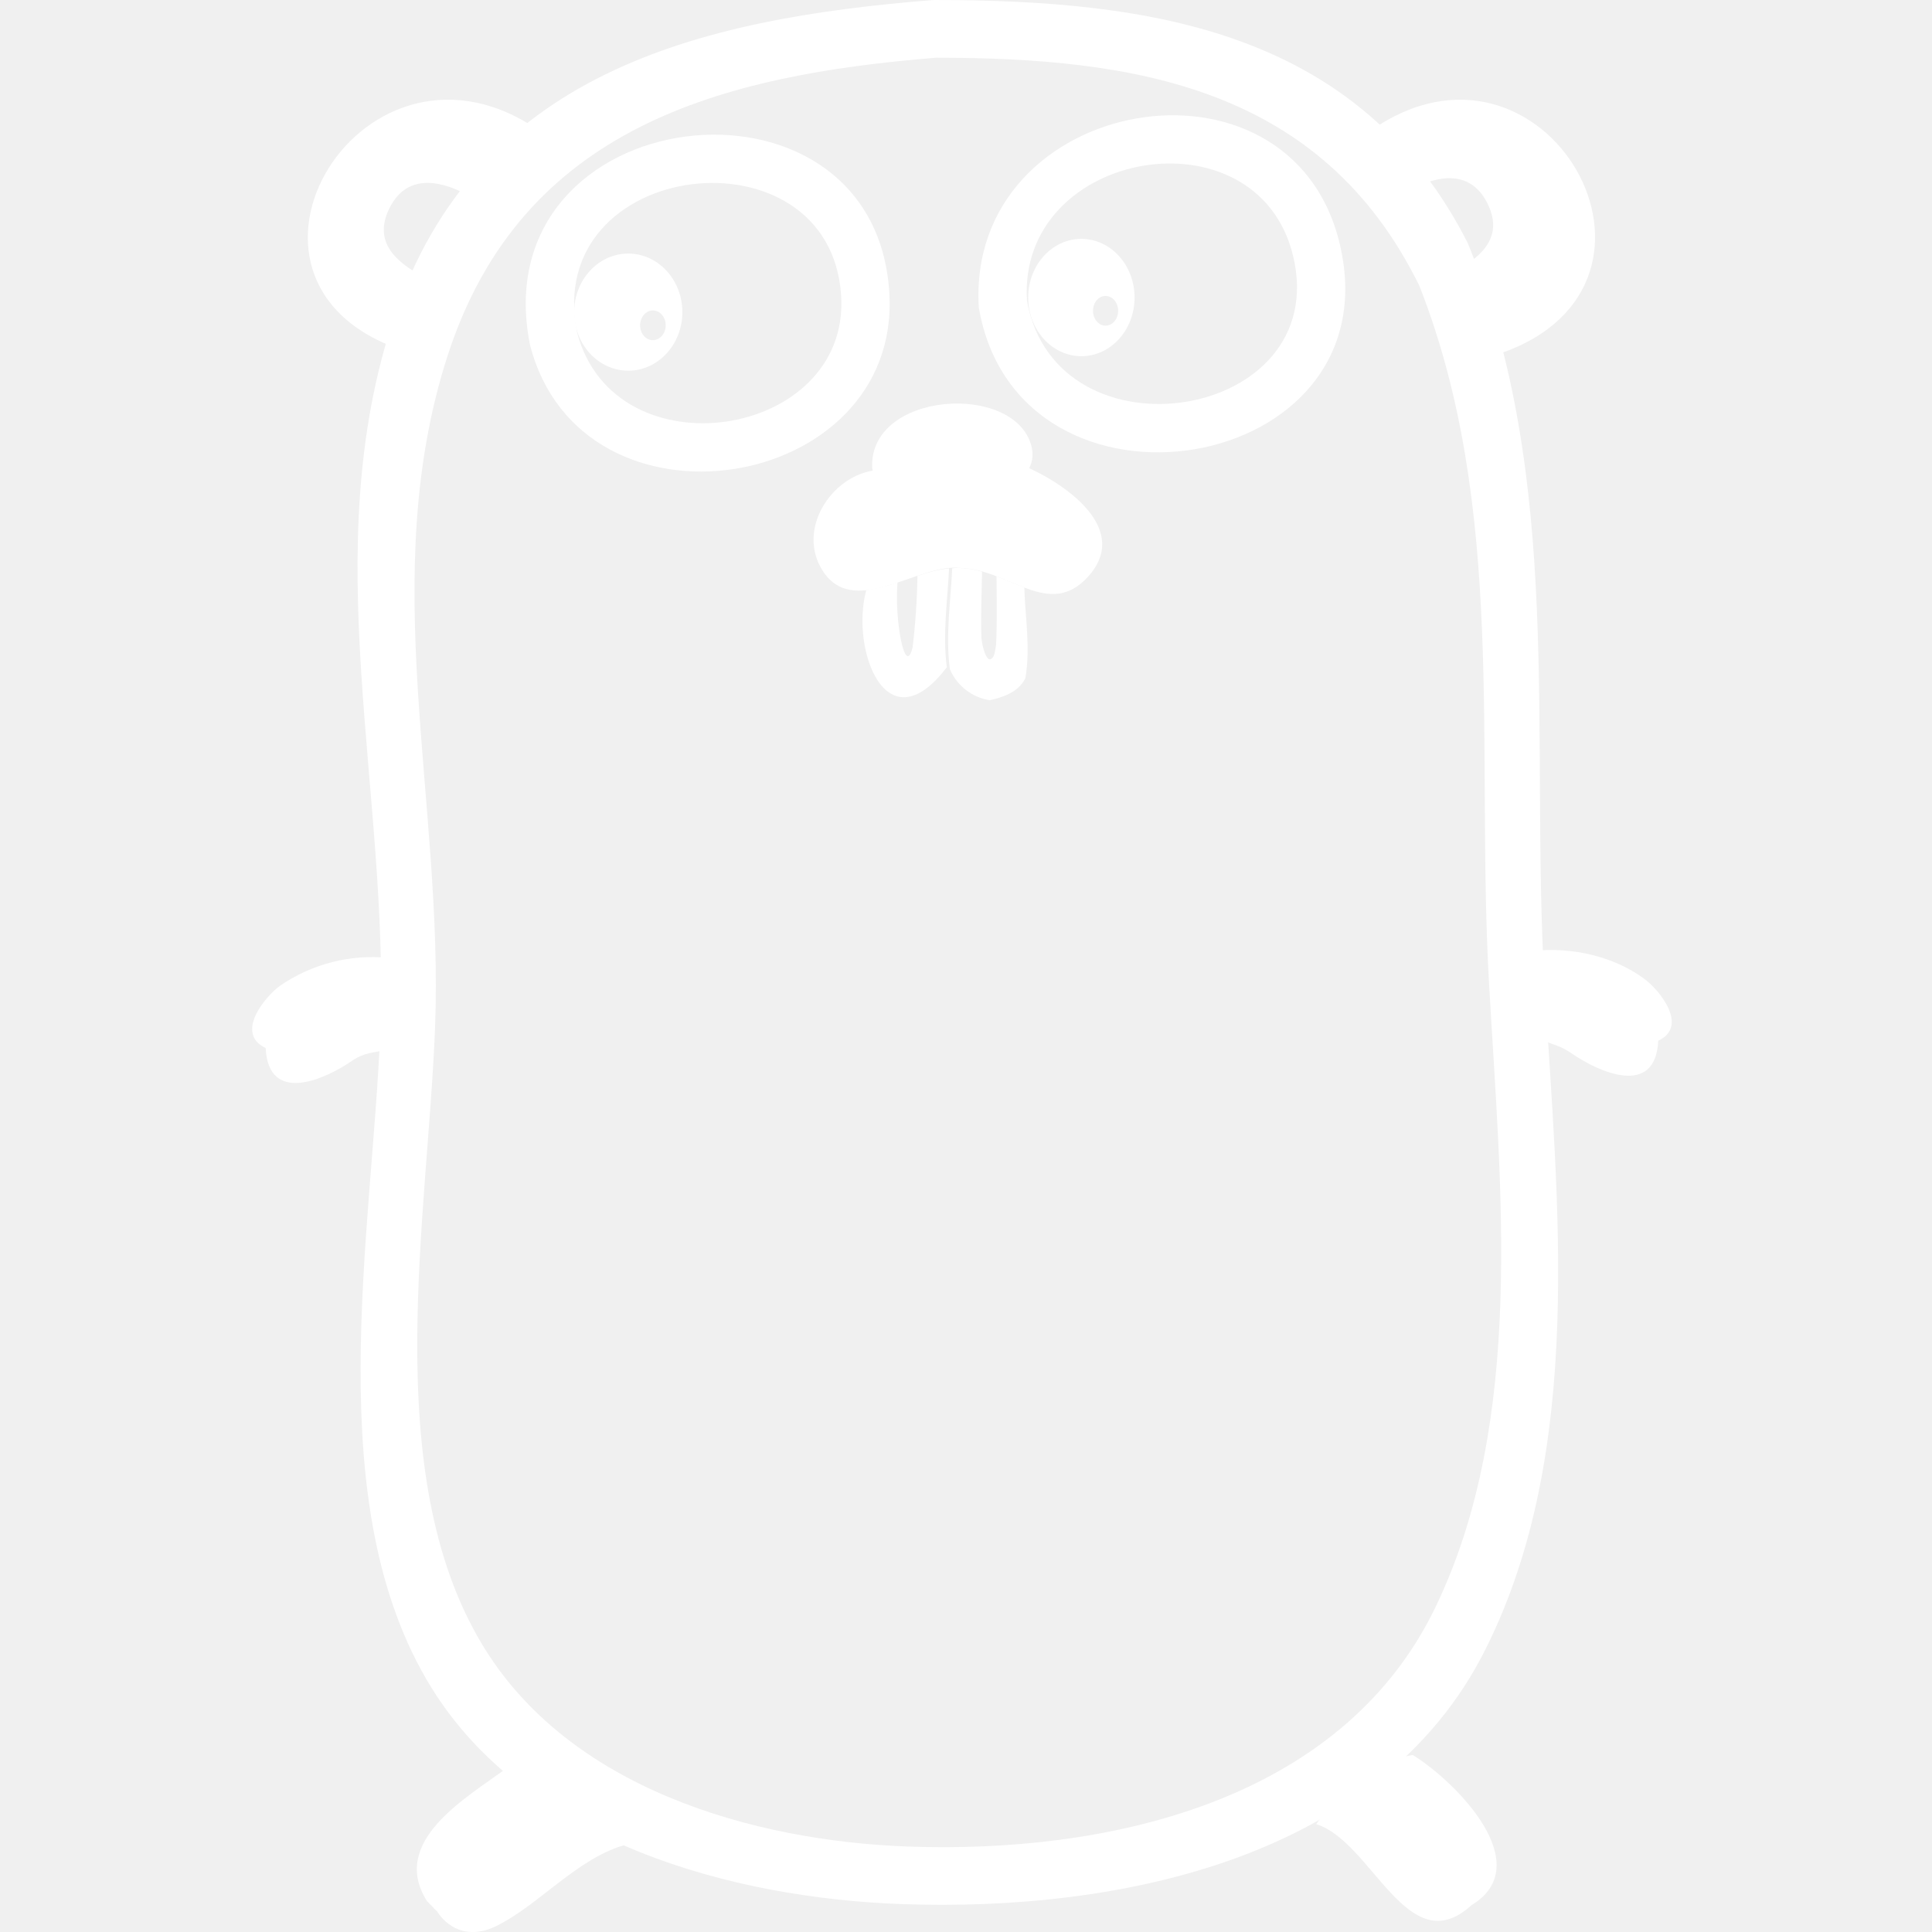
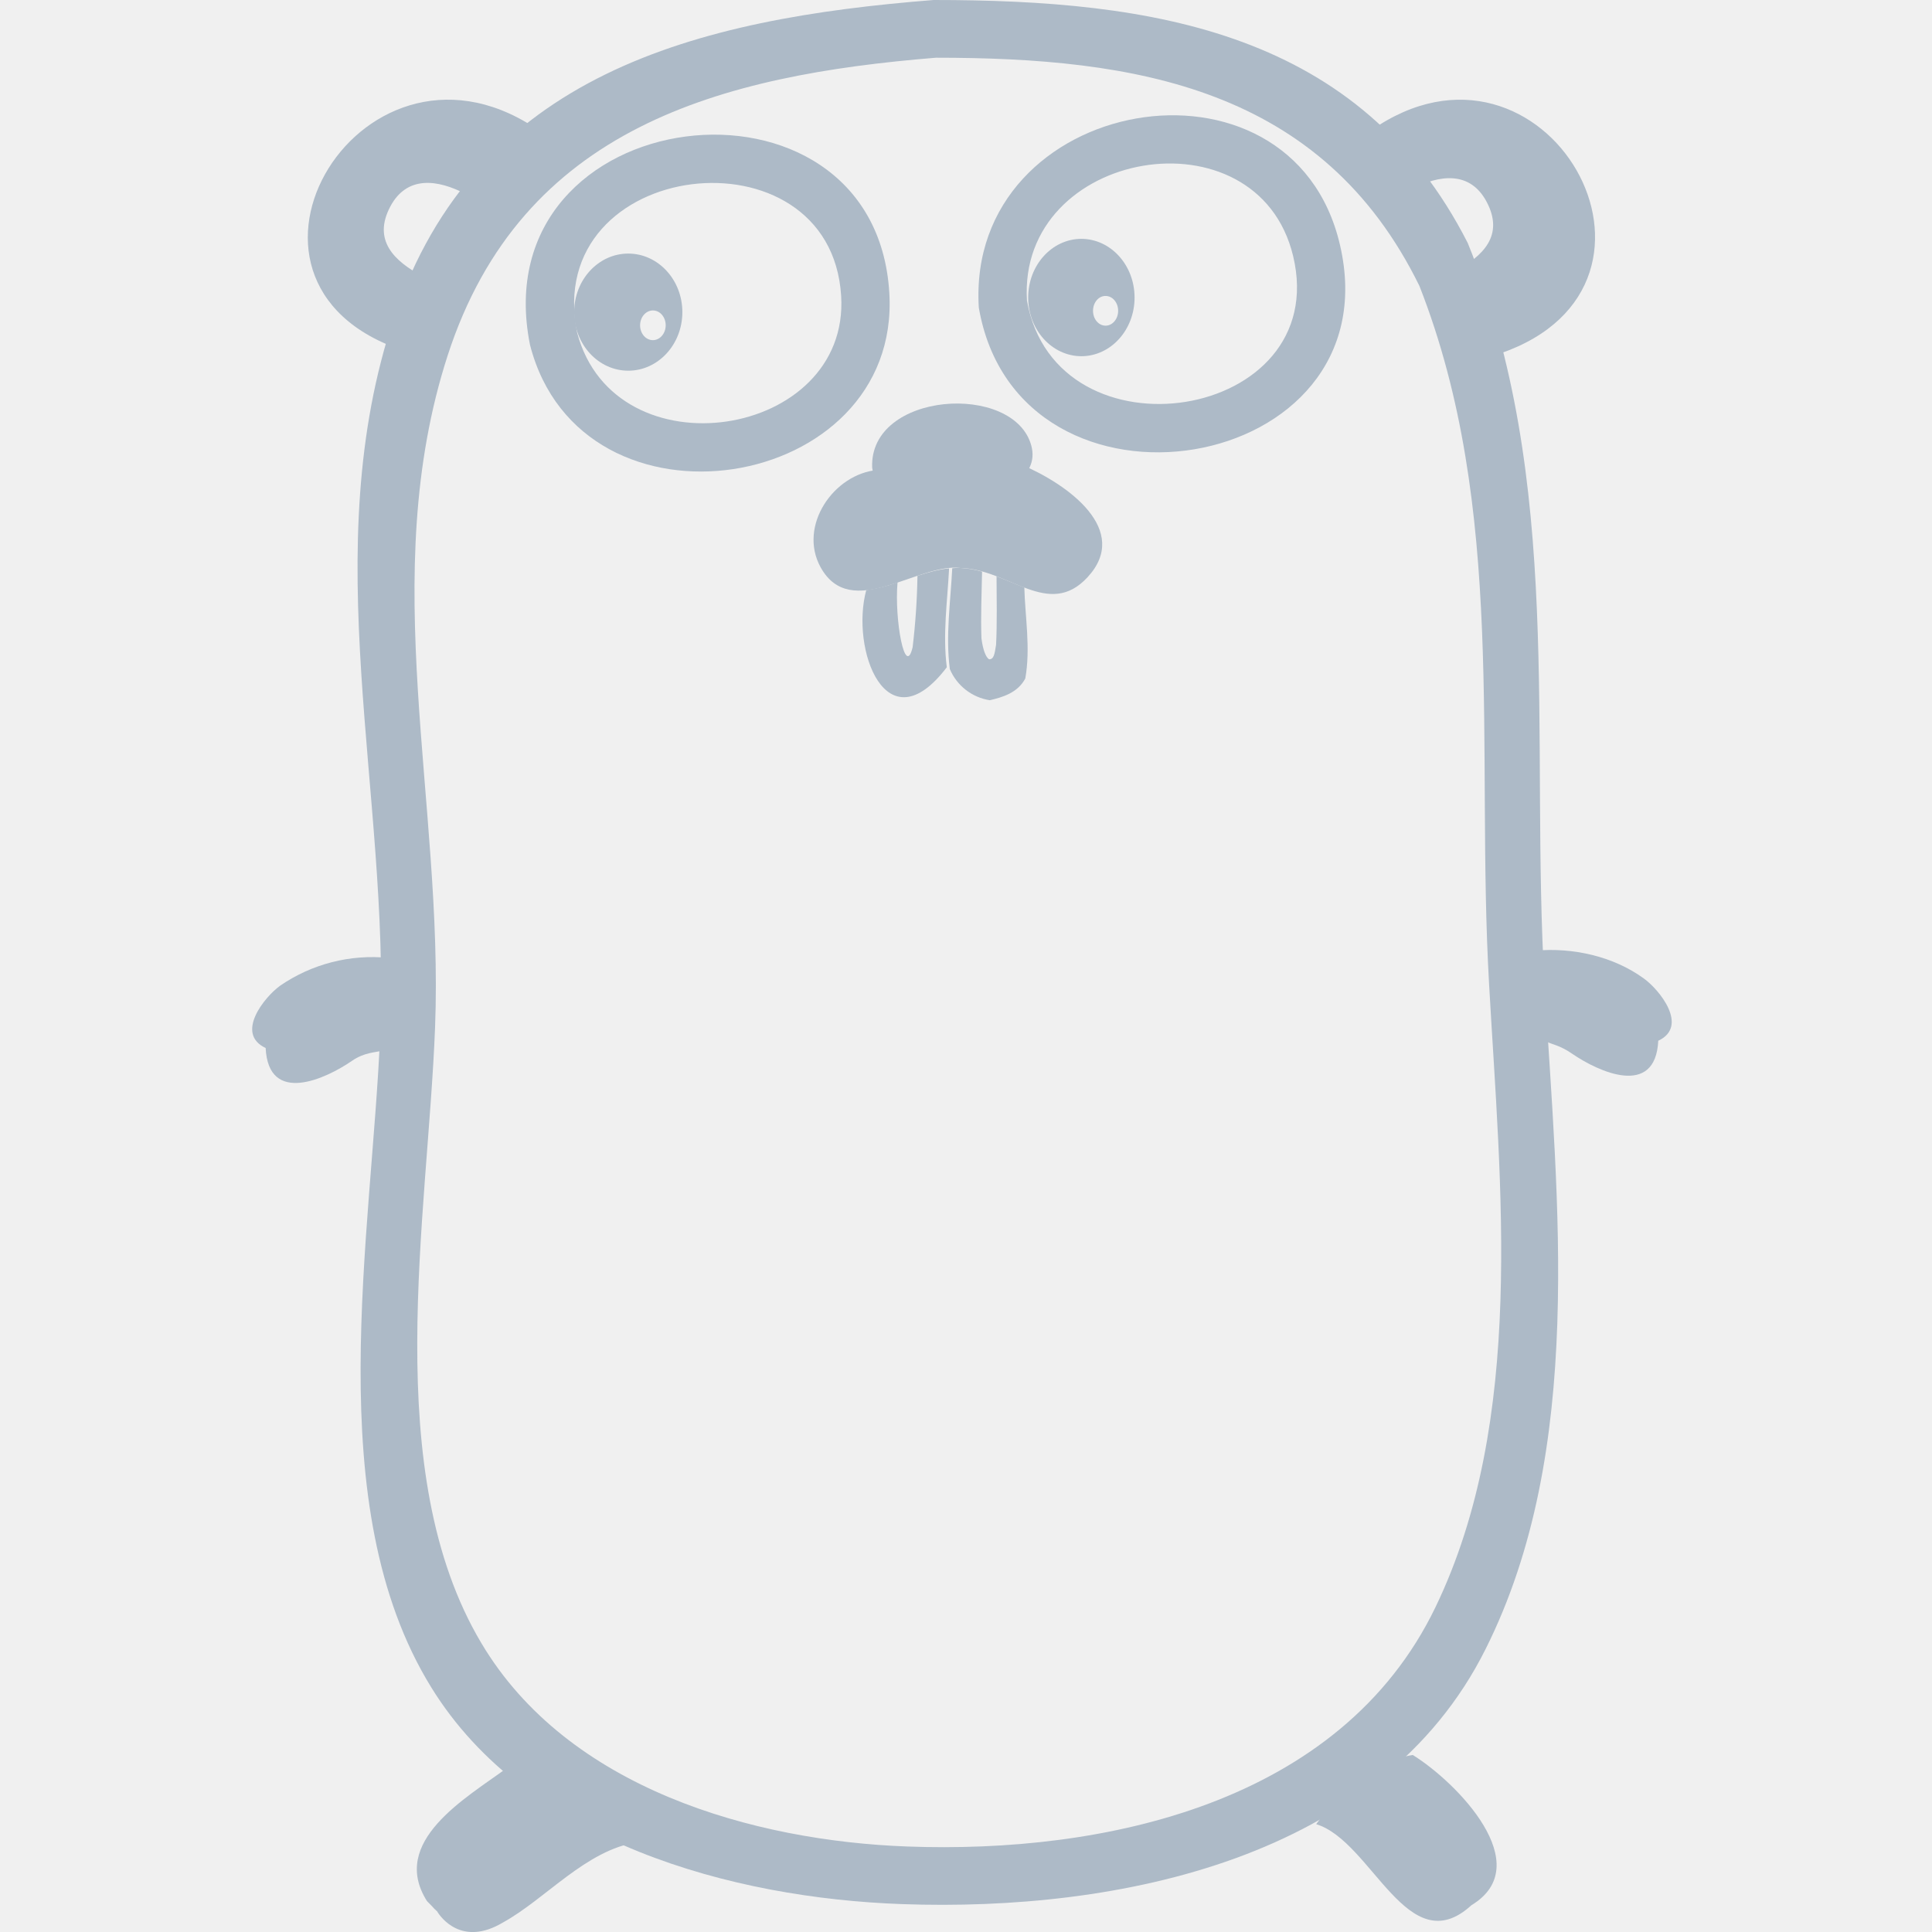
<svg xmlns="http://www.w3.org/2000/svg" t="1620206653926" class="icon" viewBox="0 0 1024 1024" version="1.1" p-id="6809" width="70" height="70">
  <defs>
    <style type="text/css" />
  </defs>
-   <path d="M140.8 555.456c1.472 30.464 31.872 16.384 45.696 6.848 13.056-9.024 22.592 0.32 23.744-17.536 0.704-11.712-3.648-25.28-4.288-37.056a86.208 86.208 0 0 0-57.472 14.72c-8.384 6.08-24 25.408-7.68 33.024" p-id="6810" fill="#fff" />
-   <path d="M140.8 555.456c4.416-1.664 9.088-2.816 12.096-6.848" p-id="6811" fill="#fff" />
-   <path d="M748.8 930.176c23.424 14.528 66.24 58.368 31.104 79.616-33.792 30.912-52.672-33.92-82.304-42.944 12.736-17.344 28.928-33.152 51.2-36.672zM337.856 976.384c-27.52 4.288-48.448 30.016-71.36 42.624-21.632 12.864-32.96-2.688-34.944-6.144-2.368-1.984 0 0-5.248-5.248-20.032-31.616 20.864-54.72 42.176-70.4 29.632-6.016 53.76 18.752 69.376 39.168z" p-id="6812" fill="#fff" />
-   <path d="M219.264 187.456l63.744-120.064C189.376 6.4 102.72 154.688 219.264 187.456z m-12.416-77.952c8.704-16.448 24.896-14.656 40.256-6.528l-22.976 43.52c-15.36-8.128-26.688-19.2-17.28-36.992zM726.592 69.184c92.224-64.768 175.616 81.408 68.416 118.208l-68.416-118.208z m44.096 74.816c15.36-8.128 26.688-19.2 17.28-36.992-8.704-16.448-24.896-14.656-40.256-6.528l22.976 43.52z" p-id="6813" fill="#fff" />
-   <path d="M878.912 551.616c-1.472 30.464-31.872 16.384-45.696 6.848-13.056-9.024-16.896-1.536-18.048-19.392-0.768-11.712-2.112-23.424-1.408-35.2 19.776-1.792 41.28 2.944 57.472 14.72 8.384 6.016 24 25.408 7.68 33.024" p-id="6814" fill="#fff" />
-   <path d="M878.912 551.616c-4.416-1.664-9.088-2.816-12.096-6.848M818.688 522.752c-7.808-132.8 10.432-268.288-40.768-393.984C720.896 16.704 611.52 0 494.848 0 369.088 9.92 252.224 39.104 208.896 168.064c-41.792 124.416-2.24 252.032-7.36 379.136-4.288 107.328-32.512 250.752 27.072 347.2 50.752 82.24 159.488 111.616 249.472 114.816 114.56 4.096 253.632-23.872 309.248-135.04 52.992-105.664 38.08-237.376 31.36-351.424z m-57.856 329.088c-50.368 104.448-176.256 130.688-279.936 126.848-81.472-3.008-179.904-30.592-225.792-107.84-53.952-90.624-28.416-225.344-24.512-326.208 4.608-119.424-31.168-239.232 6.656-356.16C276.48 67.328 382.208 39.872 496.064 30.592c105.6 0 204.608 15.68 256.256 120.96 46.336 118.016 29.824 245.312 36.928 370.112 6.016 107.136 19.456 230.848-28.416 330.176z" p-id="6815" fill="#fff" />
-   <path d="M710.208 129.792c-25.6-110.144-198.336-79.616-191.424 33.216 20.928 121.792 220.032 89.6 191.424-33.216z m-165.888 29.568c-5.12-80.512 122.176-102.272 141.056-23.68 21.056 87.616-125.632 110.592-141.056 23.68zM280.896 182.72c27.136 106.048 196.864 78.848 190.464-27.456C463.744 27.84 254.912 52.416 280.896 182.72z m25.024-6.336C286.848 83.456 440.192 65.92 445.824 156.8c4.736 75.84-119.936 95.232-139.904 19.584z" p-id="6816" fill="#fff" />
-   <path d="M332.992 134.4c-15.808 0-28.672 13.888-28.672 31.04s12.864 31.04 28.672 31.04 28.672-13.888 28.672-31.04S348.8 134.4 332.992 134.4z m13.056 45.888c-3.776 0-6.784-3.52-6.784-7.872s3.072-7.872 6.784-7.872c3.776 0 6.784 3.52 6.784 7.872s-3.072 7.872-6.784 7.872zM573.184 126.592c-15.552 0-28.224 13.888-28.224 31.104 0 17.152 12.608 31.04 28.16 31.104 15.552 0 28.224-13.888 28.224-31.04v-0.064c0-17.152-12.608-31.04-28.16-31.104z m12.8 46.016c-3.712 0-6.656-3.52-6.656-7.872 0-4.416 3.008-7.936 6.656-7.872 3.712 0 6.656 3.52 6.656 7.872s-3.008 7.872-6.656 7.872z" p-id="6817" fill="#fff" />
-   <path d="M465.216 249.088c-23.36 1.984-42.368 29.696-30.272 51.584 16.064 29.056 51.84-2.56 74.176 0.384 25.664 0.576 46.72 27.2 67.328 4.864 22.912-24.832-9.856-49.024-35.52-59.84l-75.712 3.008z" p-id="6818" fill="#fff" />
-   <path d="M503.04 301.248c-5.248 0.512-10.88 1.984-16.768 3.968a366.72 366.72 0 0 1-2.56 37.824c-3.968 16.704-9.728-14.592-8-34.368a79.36 79.36 0 0 1-16.576 4.096c-8.512 31.36 10.624 83.072 42.688 40.896-2.24-17.664 0.32-34.816 1.216-52.416zM542.912 311.36c-4.736-1.792-9.664-3.968-14.72-5.888 0.064 10.56 0.32 25.664-0.256 36.288-0.768 5.056-1.216 7.68-3.648 7.68-1.792-0.96-3.328-5.12-4.096-11.072-0.448-11.904 0.128-23.488 0.32-35.392a48.768 48.768 0 0 0-11.392-1.92c-1.408-0.192-2.944 0.064-4.416 0.128-0.896 17.984-3.584 35.456-1.28 53.44a27.584 27.584 0 0 0 21.184 16.512c6.784-1.6 14.784-3.904 18.816-11.52 2.88-16.064-0.128-32.96-0.512-48.256z" p-id="6819" fill="#fff" />
-   <path d="M462.272 247.872c-1.728-40.384 75.264-45.44 84.352-11.648 9.088 33.728-80.576 41.536-84.352 11.648-3.008-23.936 0 0 0 0zM231.04 1012.928s3.2-4.8 11.584-8.832M771.392 998.016s4.8 3.2 8.832 11.584" p-id="6820" fill="#fff" />
+   <path d="M140.8 555.456c1.472 30.464 31.872 16.384 45.696 6.848 13.056-9.024 22.592 0.32 23.744-17.536 0.704-11.712-3.648-25.28-4.288-37.056a86.208 86.208 0 0 0-57.472 14.72c-8.384 6.08-24 25.408-7.68 33.024" p-id="6810" fill="#adbac7" />
+   <path d="M140.8 555.456c4.416-1.664 9.088-2.816 12.096-6.848" p-id="6811" fill="#adbac7" />
+   <path d="M748.8 930.176c23.424 14.528 66.24 58.368 31.104 79.616-33.792 30.912-52.672-33.92-82.304-42.944 12.736-17.344 28.928-33.152 51.2-36.672zM337.856 976.384c-27.52 4.288-48.448 30.016-71.36 42.624-21.632 12.864-32.96-2.688-34.944-6.144-2.368-1.984 0 0-5.248-5.248-20.032-31.616 20.864-54.72 42.176-70.4 29.632-6.016 53.76 18.752 69.376 39.168z" p-id="6812" fill="#adbac7" />
+   <path d="M219.264 187.456l63.744-120.064C189.376 6.4 102.72 154.688 219.264 187.456z m-12.416-77.952c8.704-16.448 24.896-14.656 40.256-6.528l-22.976 43.52c-15.36-8.128-26.688-19.2-17.28-36.992zM726.592 69.184c92.224-64.768 175.616 81.408 68.416 118.208l-68.416-118.208z m44.096 74.816c15.36-8.128 26.688-19.2 17.28-36.992-8.704-16.448-24.896-14.656-40.256-6.528l22.976 43.52z" p-id="6813" fill="#adbac7" />
+   <path d="M878.912 551.616c-1.472 30.464-31.872 16.384-45.696 6.848-13.056-9.024-16.896-1.536-18.048-19.392-0.768-11.712-2.112-23.424-1.408-35.2 19.776-1.792 41.28 2.944 57.472 14.72 8.384 6.016 24 25.408 7.68 33.024" p-id="6814" fill="#adbac7" />
+   <path d="M878.912 551.616c-4.416-1.664-9.088-2.816-12.096-6.848M818.688 522.752c-7.808-132.8 10.432-268.288-40.768-393.984C720.896 16.704 611.52 0 494.848 0 369.088 9.92 252.224 39.104 208.896 168.064c-41.792 124.416-2.24 252.032-7.36 379.136-4.288 107.328-32.512 250.752 27.072 347.2 50.752 82.24 159.488 111.616 249.472 114.816 114.56 4.096 253.632-23.872 309.248-135.04 52.992-105.664 38.08-237.376 31.36-351.424z m-57.856 329.088c-50.368 104.448-176.256 130.688-279.936 126.848-81.472-3.008-179.904-30.592-225.792-107.84-53.952-90.624-28.416-225.344-24.512-326.208 4.608-119.424-31.168-239.232 6.656-356.16C276.48 67.328 382.208 39.872 496.064 30.592c105.6 0 204.608 15.68 256.256 120.96 46.336 118.016 29.824 245.312 36.928 370.112 6.016 107.136 19.456 230.848-28.416 330.176z" p-id="6815" fill="#adbac7" />
+   <path d="M710.208 129.792c-25.6-110.144-198.336-79.616-191.424 33.216 20.928 121.792 220.032 89.6 191.424-33.216z m-165.888 29.568c-5.12-80.512 122.176-102.272 141.056-23.68 21.056 87.616-125.632 110.592-141.056 23.68zM280.896 182.72c27.136 106.048 196.864 78.848 190.464-27.456C463.744 27.84 254.912 52.416 280.896 182.72z m25.024-6.336C286.848 83.456 440.192 65.92 445.824 156.8c4.736 75.84-119.936 95.232-139.904 19.584z" p-id="6816" fill="#adbac7" />
+   <path d="M332.992 134.4c-15.808 0-28.672 13.888-28.672 31.04s12.864 31.04 28.672 31.04 28.672-13.888 28.672-31.04S348.8 134.4 332.992 134.4z m13.056 45.888c-3.776 0-6.784-3.52-6.784-7.872s3.072-7.872 6.784-7.872c3.776 0 6.784 3.52 6.784 7.872s-3.072 7.872-6.784 7.872zM573.184 126.592c-15.552 0-28.224 13.888-28.224 31.104 0 17.152 12.608 31.04 28.16 31.104 15.552 0 28.224-13.888 28.224-31.04v-0.064c0-17.152-12.608-31.04-28.16-31.104z m12.8 46.016c-3.712 0-6.656-3.52-6.656-7.872 0-4.416 3.008-7.936 6.656-7.872 3.712 0 6.656 3.52 6.656 7.872s-3.008 7.872-6.656 7.872z" p-id="6817" fill="#adbac7" />
+   <path d="M465.216 249.088c-23.36 1.984-42.368 29.696-30.272 51.584 16.064 29.056 51.84-2.56 74.176 0.384 25.664 0.576 46.72 27.2 67.328 4.864 22.912-24.832-9.856-49.024-35.52-59.84l-75.712 3.008z" p-id="6818" fill="#adbac7" />
+   <path d="M503.04 301.248c-5.248 0.512-10.88 1.984-16.768 3.968a366.72 366.72 0 0 1-2.56 37.824c-3.968 16.704-9.728-14.592-8-34.368a79.36 79.36 0 0 1-16.576 4.096c-8.512 31.36 10.624 83.072 42.688 40.896-2.24-17.664 0.32-34.816 1.216-52.416zM542.912 311.36c-4.736-1.792-9.664-3.968-14.72-5.888 0.064 10.56 0.32 25.664-0.256 36.288-0.768 5.056-1.216 7.68-3.648 7.68-1.792-0.96-3.328-5.12-4.096-11.072-0.448-11.904 0.128-23.488 0.32-35.392a48.768 48.768 0 0 0-11.392-1.92c-1.408-0.192-2.944 0.064-4.416 0.128-0.896 17.984-3.584 35.456-1.28 53.44a27.584 27.584 0 0 0 21.184 16.512c6.784-1.6 14.784-3.904 18.816-11.52 2.88-16.064-0.128-32.96-0.512-48.256z" p-id="6819" fill="#adbac7" />
+   <path d="M462.272 247.872c-1.728-40.384 75.264-45.44 84.352-11.648 9.088 33.728-80.576 41.536-84.352 11.648-3.008-23.936 0 0 0 0zM231.04 1012.928s3.2-4.8 11.584-8.832M771.392 998.016s4.8 3.2 8.832 11.584" p-id="6820" fill="#adbac7" />
</svg>
